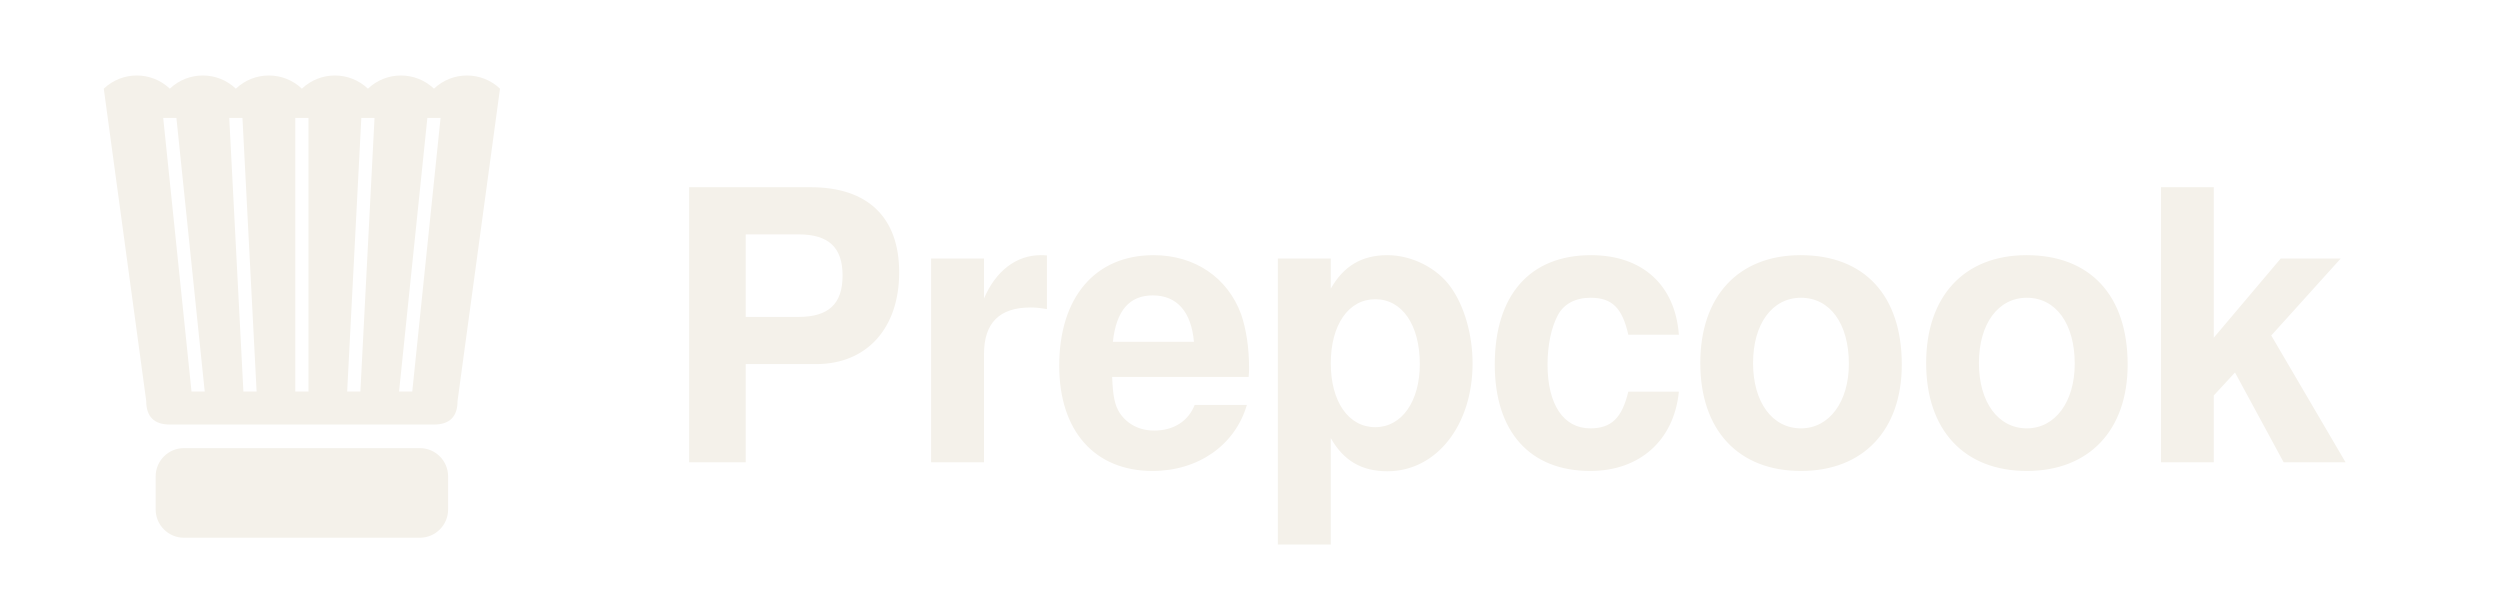
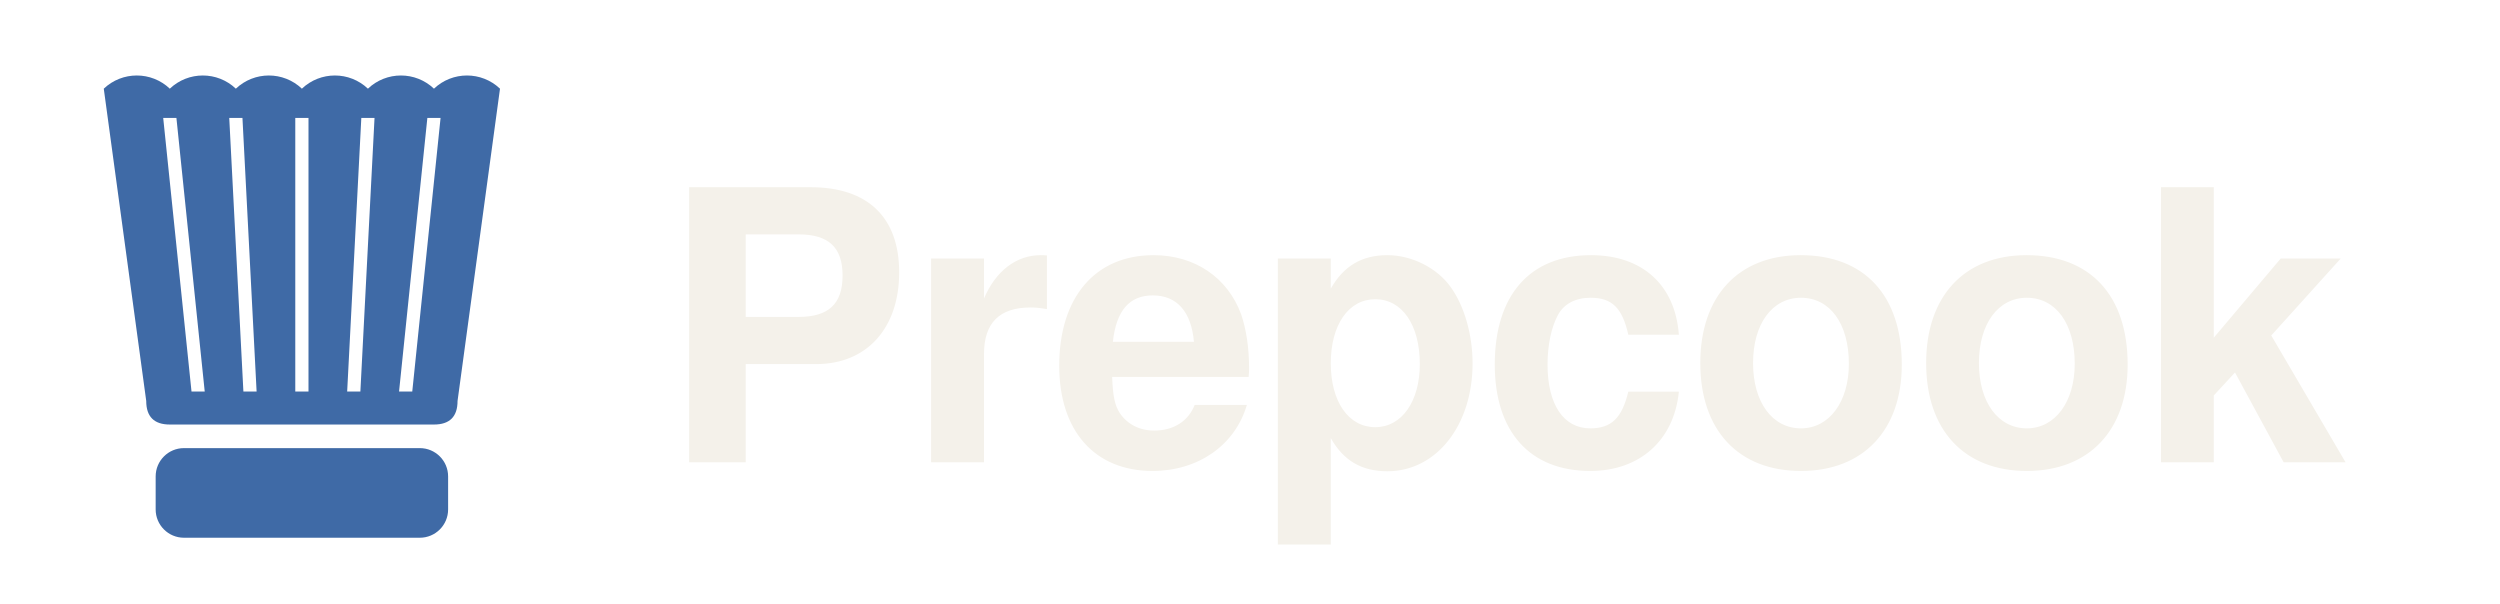
<svg xmlns="http://www.w3.org/2000/svg" viewBox="0 0 265 64" role="img" aria-label="Prepcook">
-   <g fill="#F4F1EA">
+   <g fill="#3F6AA6">
    <path fill-rule="evenodd" d="M15.5 42.5 L11.0 9.4 A5.08 5.08 0 0 1 18.00 9.40 A5.08 5.08 0 0 1 25.00 9.40 A5.08 5.08 0 0 1 32.00 9.40 A5.08 5.08 0 0 1 39.00 9.40 A5.08 5.08 0 0 1 46.00 9.40 A5.08 5.08 0 0 1 53.00 9.40 L48.5 42.5 Q48.5 45.0 46.0 45.0 L18.0 45.0 Q15.5 45.0 15.5 42.5 Z M20.30 41.5 L17.30 12.5 L18.70 12.5 L21.70 41.5 Z M25.80 41.5 L24.30 12.5 L25.70 12.5 L27.20 41.5 Z M31.30 41.5 L31.30 12.5 L32.70 12.5 L32.70 41.5 Z M36.80 41.5 L38.30 12.5 L39.70 12.5 L38.20 41.5 Z M42.30 41.5 L45.30 12.5 L46.70 12.5 L43.70 41.5 Z" />
    <rect x="16.50" y="47.5" width="31.00" height="9.5" rx="3" />
-     <text x="70" y="49" font-family="ui-sans-serif, system-ui, -apple-system, 'Segoe UI', Helvetica, Arial, sans-serif" font-size="40" font-weight="700" letter-spacing="-0.5">Prepcook</text>
  </g>
+   <text x="70" y="49" fill="#F4F1EA" font-family="ui-sans-serif, system-ui, -apple-system, 'Segoe UI', Helvetica, Arial, sans-serif" font-size="40" font-weight="700" letter-spacing="-0.5">Prepcook</text>
</svg>
